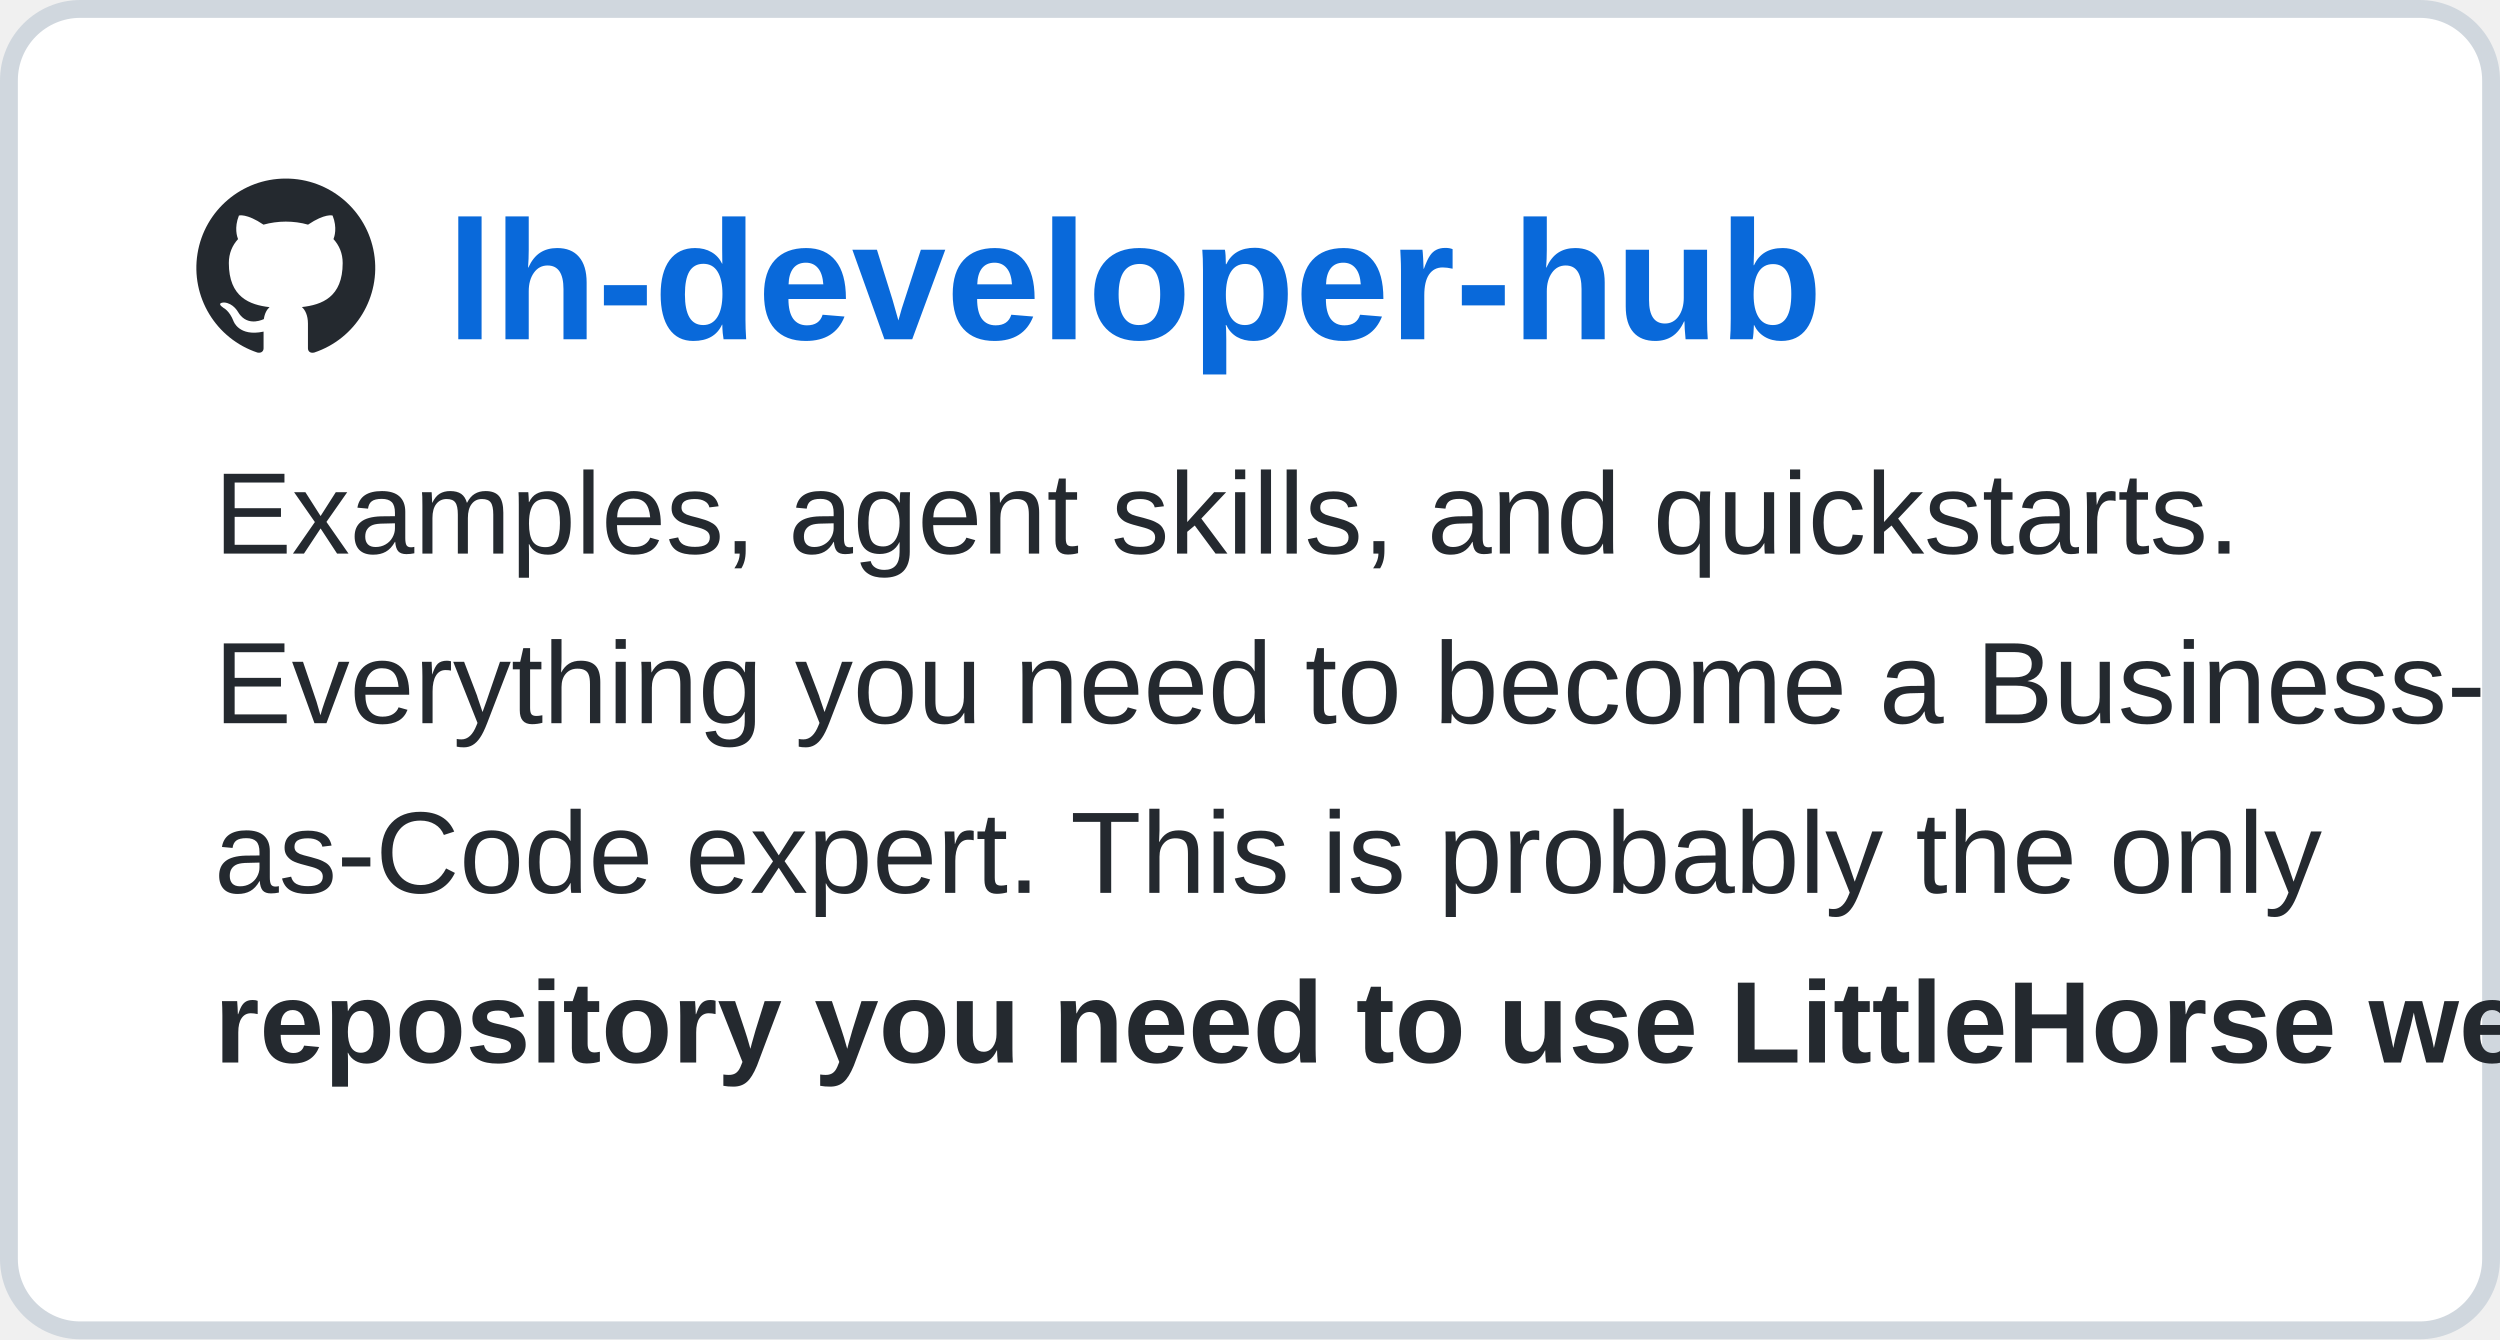
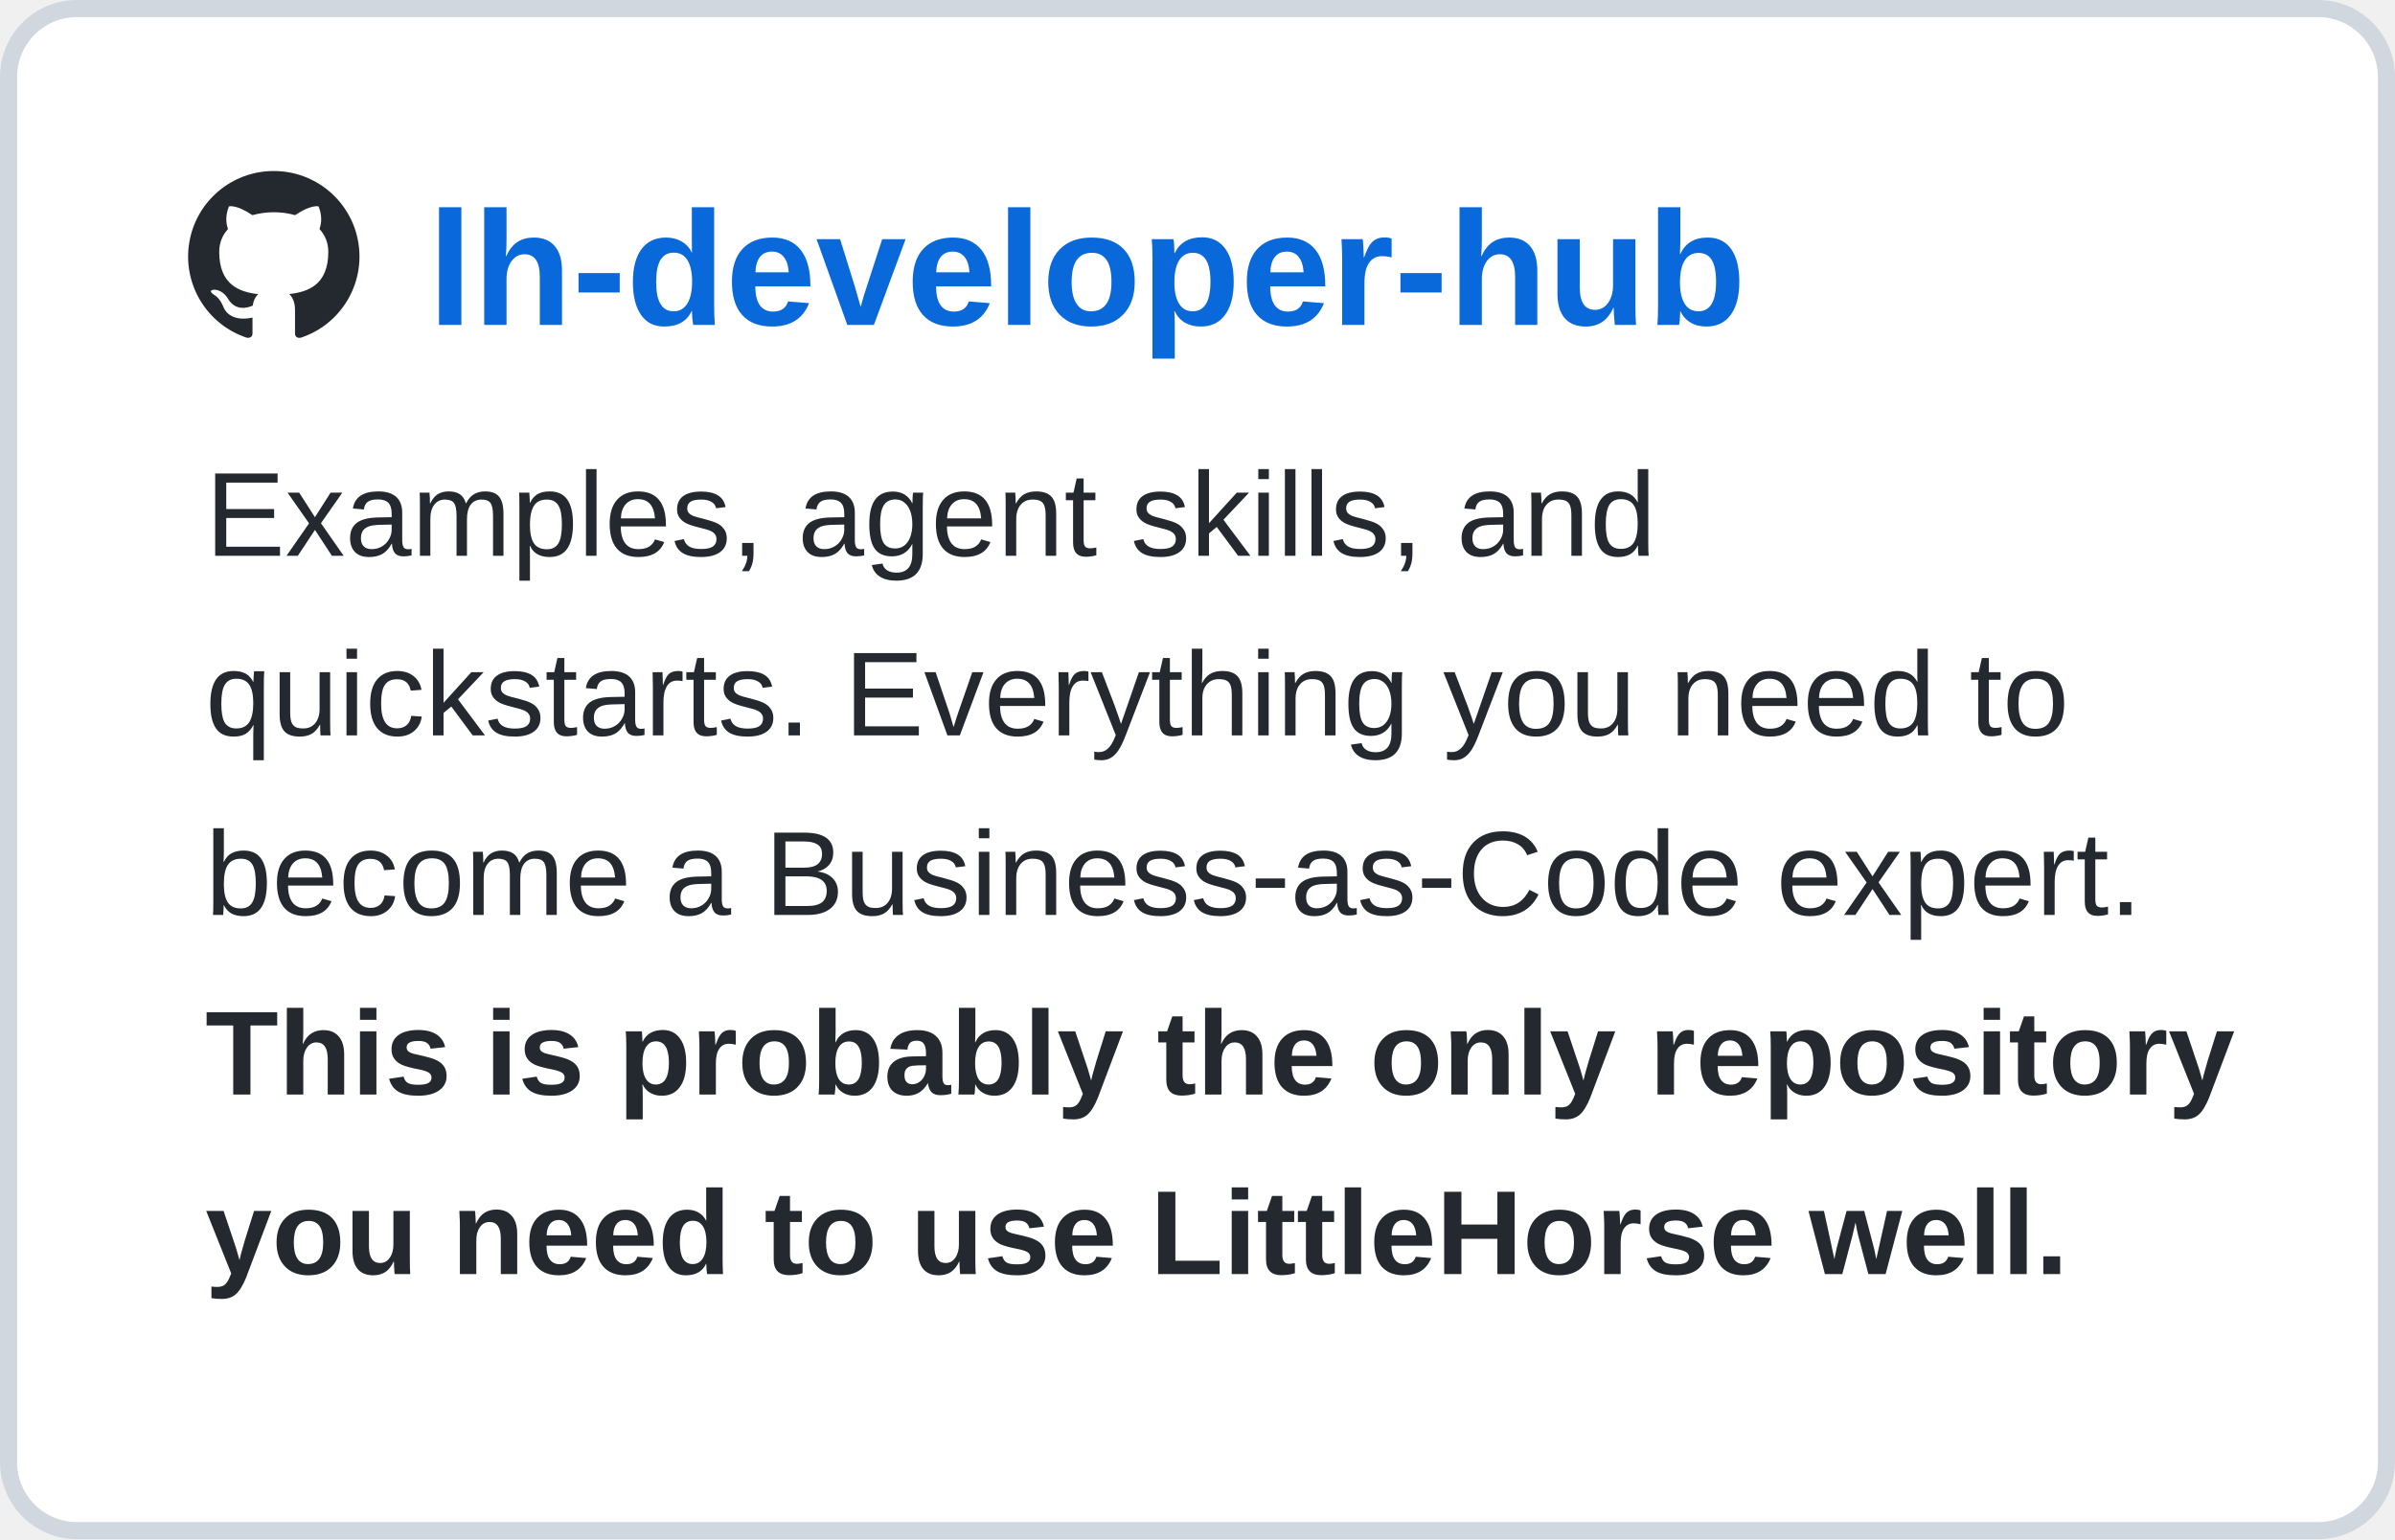
- <svg xmlns="http://www.w3.org/2000/svg" width="280" height="150" viewBox="0 0 280 150">
-   <rect x="1" y="1" width="278" height="148" rx="8" fill="#fff" stroke="#d0d7de" stroke-width="2" />
+ <svg xmlns="http://www.w3.org/2000/svg" width="280" height="180" viewBox="0 0 280 180">
+   <rect x="1" y="1" width="278" height="178" rx="8" fill="#fff" stroke="#d0d7de" stroke-width="2" />
  <g font-family="Arial, sans-serif">
    <path d="M32 20a10 10 0 0 0-3.16 19.49c.5.09.68-.22.68-.48v-1.87c-2.78.6-3.37-1.18-3.37-1.18-.45-1.16-1.11-1.47-1.11-1.47-.91-.62.07-.61.07-.61 1 .07 1.53 1.03 1.53 1.03.89 1.53 2.34 1.09 2.91.83.09-.65.35-1.09.64-1.34-2.22-.25-4.56-1.11-4.56-4.94 0-1.09.39-1.98 1.03-2.68-.1-.25-.45-1.27.1-2.64 0 0 .84-.27 2.75 1.02A9.56 9.56 0 0 1 32 24.82c.85 0 1.7.11 2.5.34 1.91-1.29 2.75-1.02 2.75-1.02.55 1.37.2 2.39.1 2.64.64.7 1.03 1.59 1.03 2.68 0 3.84-2.34 4.68-4.57 4.93.36.31.68.92.68 1.86v2.76c0 .27.18.58.69.48A10 10 0 0 0 32 20Z" fill="#24292f" />
    <text x="50" y="38" fill="#0969da" font-size="19" font-weight="600">lh-developer-hub</text>
-     <text x="24" y="62" fill="#24292f" font-size="13">
-       <tspan x="24" dy="0">Examples, agent skills, and quickstarts.</tspan>
-       <tspan x="24" dy="19">Everything you need to become a Business-</tspan>
-       <tspan x="24" dy="19">as-Code expert. This is probably the only</tspan>
-       <tspan x="24" dy="19" font-weight="600">repository you need to use LittleHorse well.</tspan>
+     <text x="24" y="65" fill="#24292f" font-size="14">
+       <tspan x="24" dy="0">Examples, agent skills, and</tspan>
+       <tspan x="24" dy="21">quickstarts. Everything you need to</tspan>
+       <tspan x="24" dy="21">become a Business-as-Code expert.</tspan>
+       <tspan x="24" dy="21" font-weight="600">This is probably the only repository</tspan>
+       <tspan x="24" dy="21" font-weight="600">you need to use LittleHorse well.</tspan>
    </text>
  </g>
</svg>
